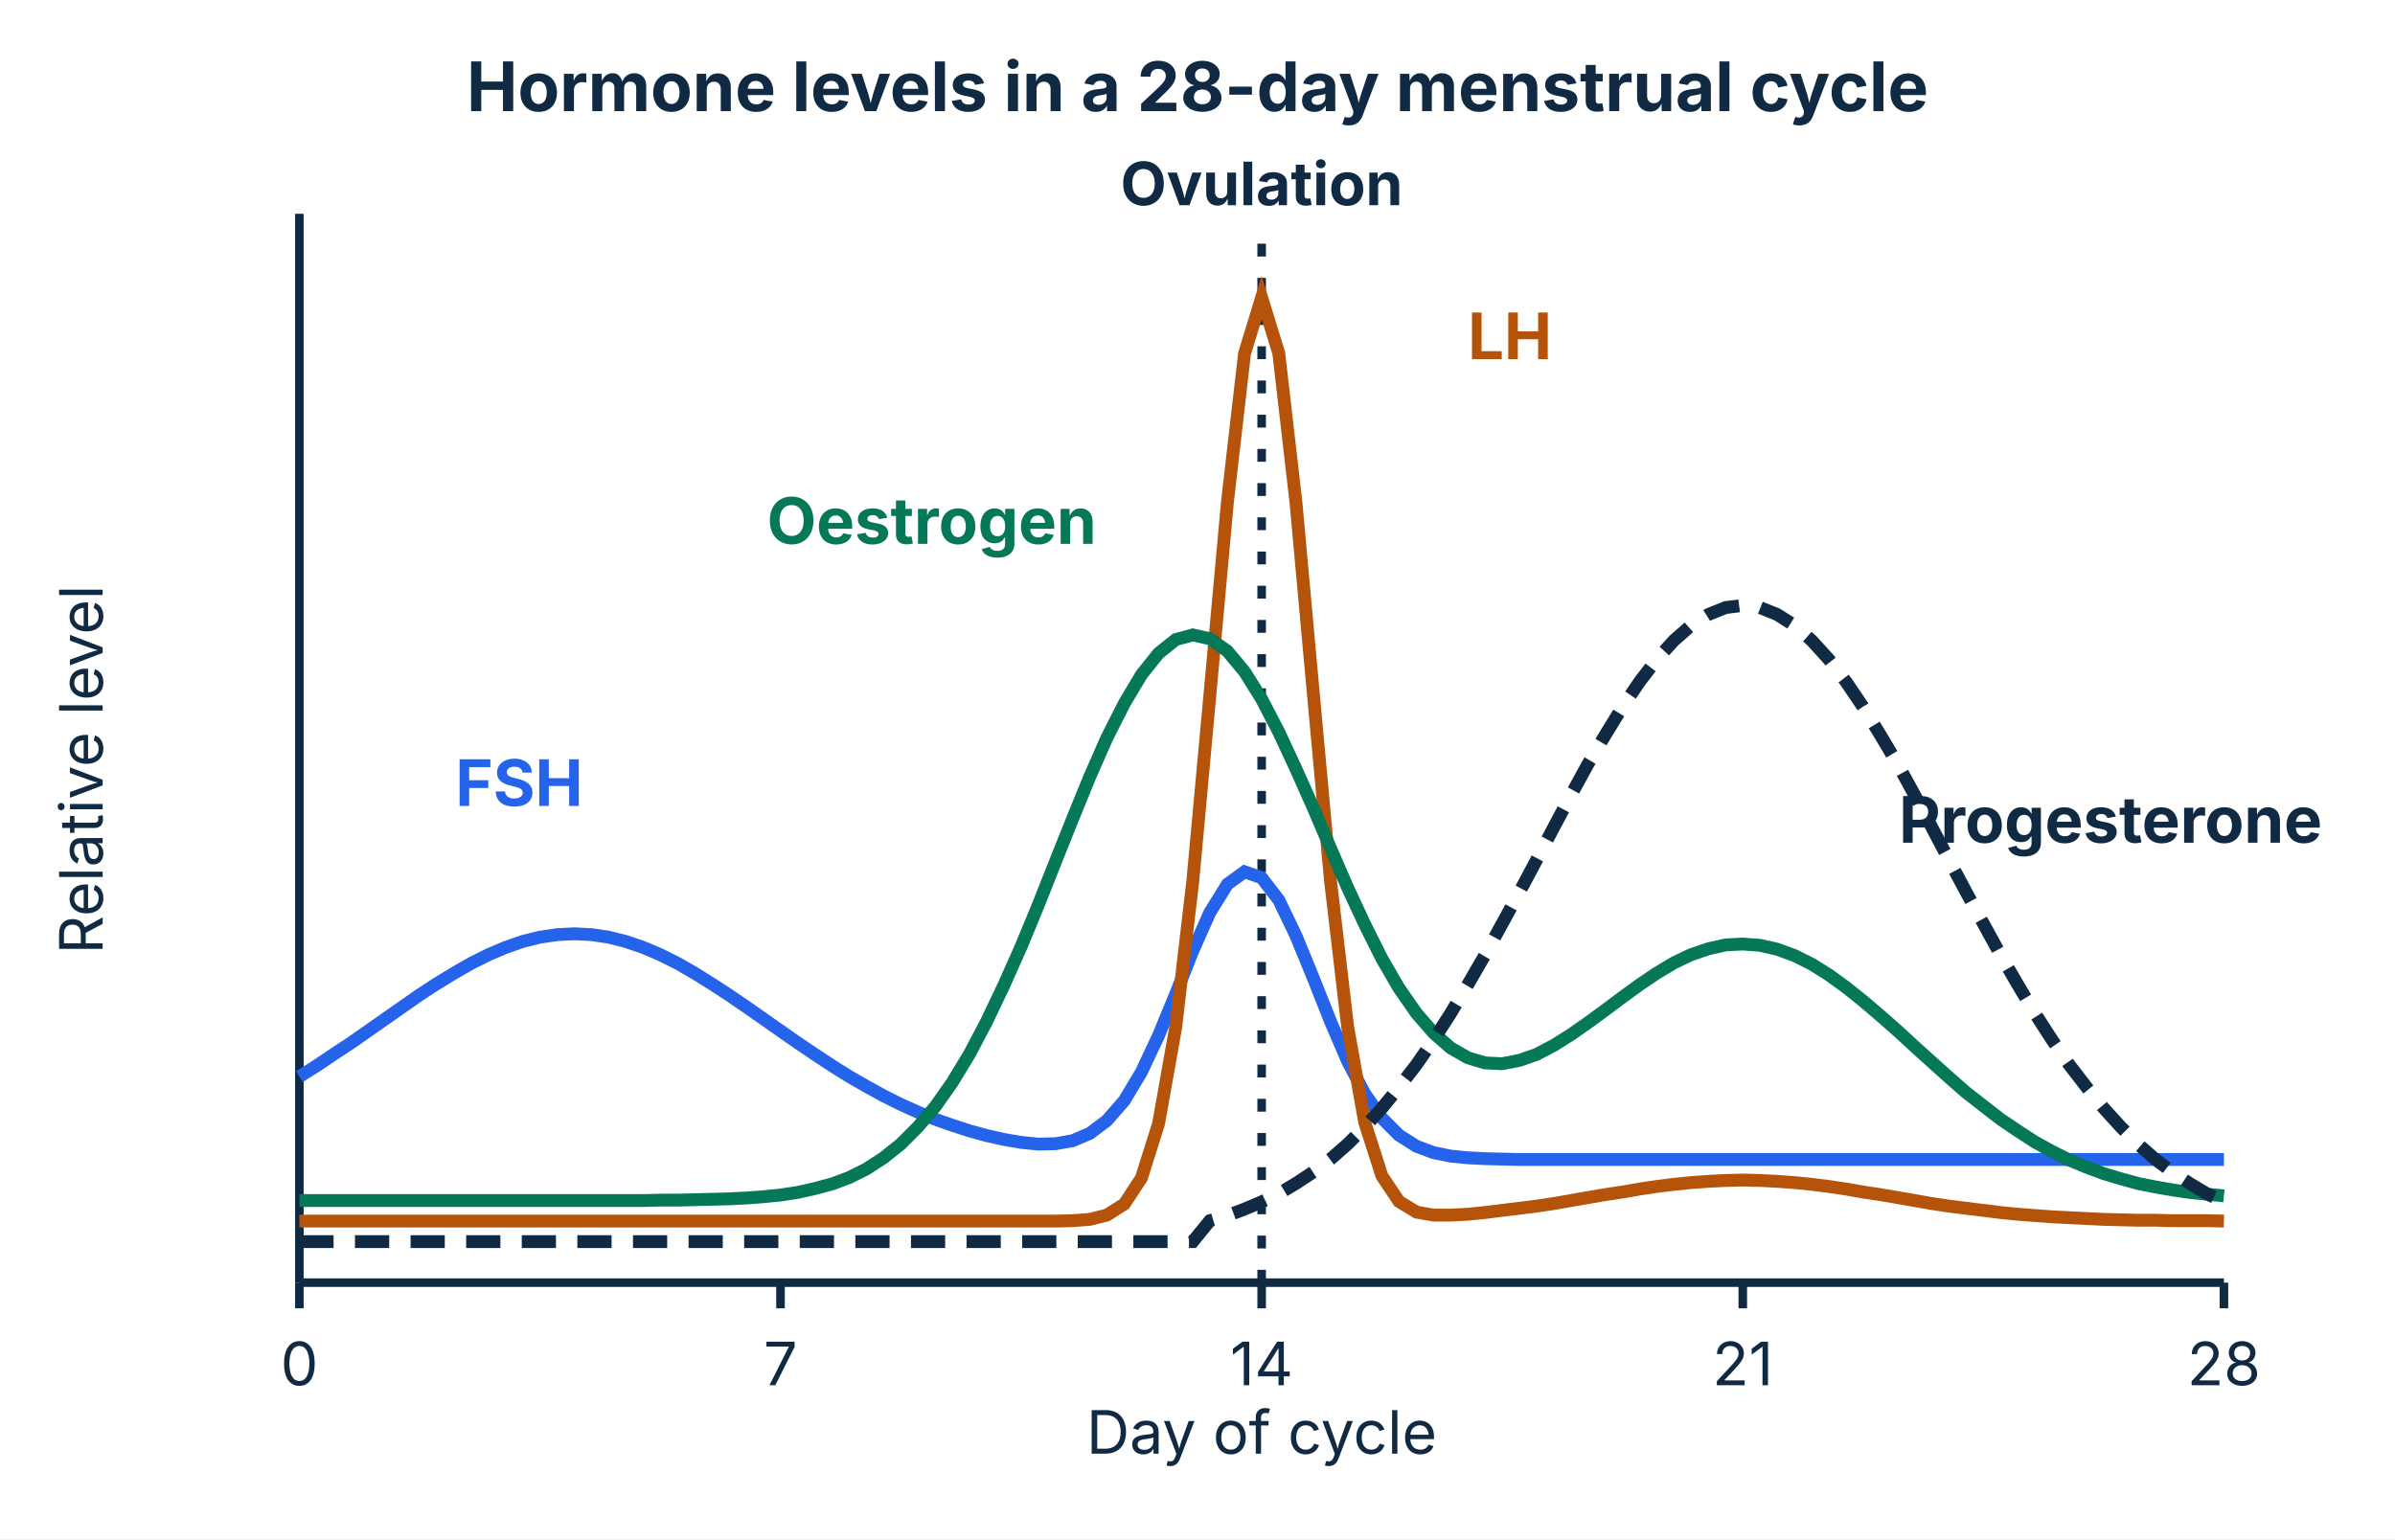
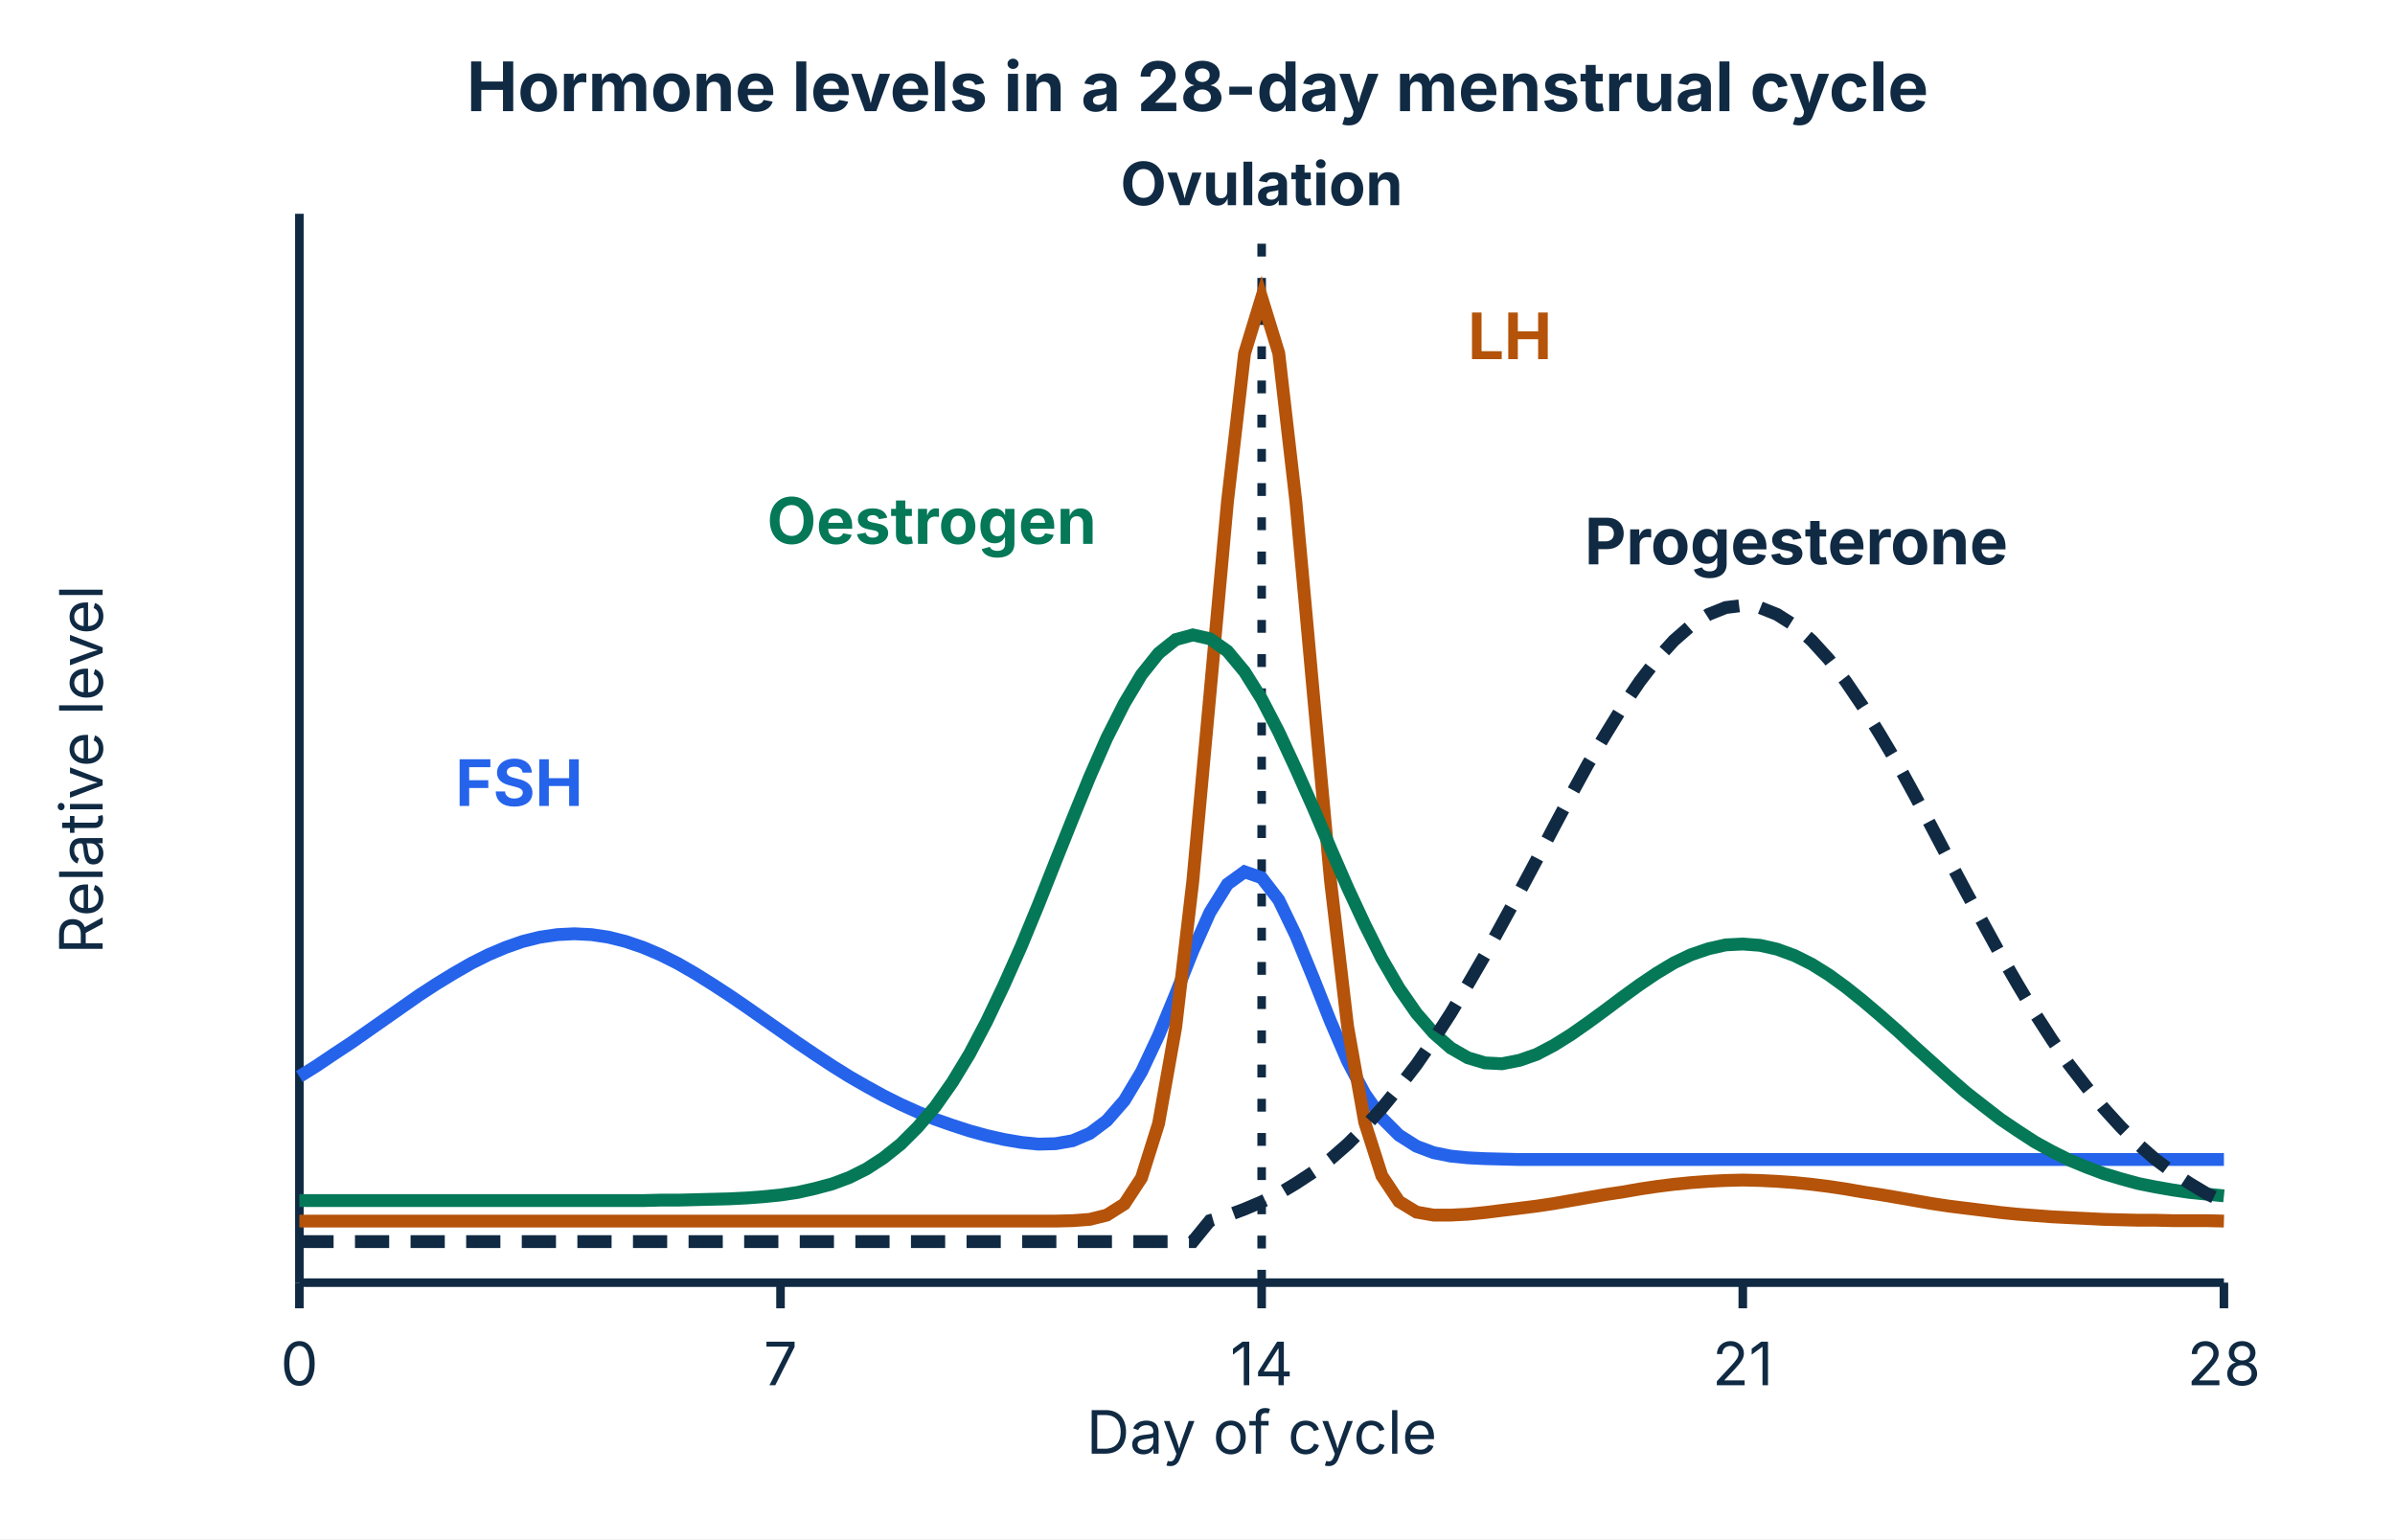
<svg xmlns="http://www.w3.org/2000/svg" viewBox="0 0 560 360" font-family="Inter, Arial, sans-serif" role="img">
  <rect x="0" y="0" width="560" height="360" fill="#FFFFFF" />
  <defs>
    <marker id="ah" viewBox="0 0 10 10" refX="9" refY="5" markerWidth="7" markerHeight="7" orient="auto-start-reverse">
      <path d="M0,0 L10,5 L0,10 z" fill="#102A43" />
    </marker>
    <marker id="ab" viewBox="0 0 10 10" refX="9" refY="5" markerWidth="7" markerHeight="7" orient="auto-start-reverse">
      <path d="M0,0 L10,5 L0,10 z" fill="#2563EB" />
    </marker>
    <marker id="aa" viewBox="0 0 10 10" refX="9" refY="5" markerWidth="7" markerHeight="7" orient="auto-start-reverse">
      <path d="M0,0 L10,5 L0,10 z" fill="#B45309" />
    </marker>
  </defs>
  <text x="280" y="26" font-size="16" text-anchor="middle" fill="#102A43" font-weight="700">Hormone levels in a 28-day menstrual cycle</text>
  <line x1="70" y1="300" x2="520" y2="300" stroke="#102A43" stroke-width="2" />
  <line x1="70" y1="300" x2="70" y2="50" stroke="#102A43" stroke-width="2" />
  <line x1="70" y1="300" x2="70" y2="306" stroke="#102A43" stroke-width="2" />
  <text x="70" y="324" font-size="14" text-anchor="middle" fill="#102A43" font-weight="400">0</text>
  <line x1="182.5" y1="300" x2="182.5" y2="306" stroke="#102A43" stroke-width="2" />
  <text x="182.5" y="324" font-size="14" text-anchor="middle" fill="#102A43" font-weight="400">7</text>
  <line x1="295" y1="300" x2="295" y2="306" stroke="#102A43" stroke-width="2" />
  <text x="295" y="324" font-size="14" text-anchor="middle" fill="#102A43" font-weight="400">14</text>
  <line x1="407.5" y1="300" x2="407.5" y2="306" stroke="#102A43" stroke-width="2" />
  <text x="407.5" y="324" font-size="14" text-anchor="middle" fill="#102A43" font-weight="400">21</text>
  <line x1="520" y1="300" x2="520" y2="306" stroke="#102A43" stroke-width="2" />
  <text x="520" y="324" font-size="14" text-anchor="middle" fill="#102A43" font-weight="400">28</text>
  <text x="295" y="340" font-size="14" text-anchor="middle" fill="#102A43" font-weight="400">Day of cycle</text>
  <text x="24" y="180" font-size="14" text-anchor="middle" fill="#102A43" font-weight="400" transform="rotate(-90 24 180)">Relative level</text>
  <line x1="295" y1="300" x2="295" y2="54" stroke="#102A43" stroke-width="2" stroke-dasharray="3 5" />
  <text x="295" y="48" font-size="14" text-anchor="middle" fill="#102A43" font-weight="700">Ovulation</text>
  <rect x="70" y="334" width="80.4" height="0.1" rx="0" fill="none" stroke="none" stroke-width="0" />
  <polyline points="70,251.8 74,249.3 78,246.6 82.1,243.9 86.1,241.1 90.1,238.3 94.1,235.5 98.1,232.7 102.1,230.1 106.2,227.6 110.2,225.3 114.2,223.3 118.2,221.6 122.2,220.2 126.2,219.2 130.3,218.6 134.3,218.4 138.3,218.6 142.3,219.2 146.3,220.2 150.4,221.6 154.4,223.3 158.4,225.3 162.4,227.6 166.4,230.1 170.4,232.7 174.5,235.5 178.5,238.3 182.5,241.1 186.5,243.9 190.5,246.6 194.6,249.3 198.6,251.8 202.6,254.1 206.6,256.3 210.6,258.3 214.6,260.1 218.7,261.8 222.7,263.2 226.7,264.5 230.7,265.6 234.7,266.5 238.8,267.2 242.8,267.6 246.8,267.5 250.8,266.8 254.8,265.1 258.8,262.1 262.9,257.4 266.9,250.7 270.9,242.2 274.9,232.5 278.9,222.4 282.9,213.4 287,206.8 291,203.9 295,205.3 299,210.5 303,218.8 307.1,228.8 311.1,238.9 315.1,248.2 319.1,255.8 323.1,261.5 327.1,265.5 331.2,268.1 335.2,269.6 339.2,270.4 343.2,270.8 347.2,271 351.2,271.1 355.3,271.2 359.3,271.2 363.3,271.2 367.3,271.2 371.3,271.2 375.4,271.2 379.4,271.2 383.4,271.2 387.4,271.2 391.4,271.2 395.4,271.2 399.5,271.2 403.5,271.2 407.5,271.2 411.5,271.2 415.5,271.2 419.6,271.2 423.6,271.2 427.6,271.2 431.6,271.2 435.6,271.2 439.6,271.2 443.7,271.2 447.7,271.2 451.7,271.2 455.7,271.2 459.7,271.2 463.8,271.2 467.8,271.2 471.8,271.2 475.8,271.2 479.8,271.2 483.8,271.2 487.9,271.2 491.9,271.2 495.9,271.2 499.9,271.2 503.9,271.2 507.9,271.2 512,271.2 516,271.2 520,271.2" fill="none" stroke="#2563EB" stroke-width="3" />
  <polyline points="70,285.6 74,285.6 78,285.6 82.1,285.6 86.1,285.6 90.1,285.6 94.1,285.6 98.1,285.6 102.1,285.6 106.2,285.6 110.2,285.6 114.2,285.6 118.2,285.6 122.2,285.6 126.2,285.6 130.3,285.6 134.3,285.6 138.3,285.6 142.3,285.6 146.3,285.6 150.4,285.6 154.4,285.6 158.4,285.6 162.4,285.6 166.4,285.6 170.4,285.6 174.5,285.6 178.5,285.6 182.5,285.6 186.5,285.6 190.5,285.6 194.6,285.6 198.6,285.6 202.6,285.6 206.6,285.6 210.6,285.6 214.6,285.6 218.7,285.6 222.7,285.6 226.7,285.6 230.7,285.6 234.7,285.6 238.8,285.6 242.8,285.6 246.8,285.6 250.8,285.5 254.8,285.2 258.8,284.2 262.9,281.6 266.9,275.5 270.9,262.8 274.9,240.3 278.9,206.1 282.9,162.5 287,117.4 291,82.7 295,69.6 299,82.6 303,117.3 307.1,162.4 311.1,206 315.1,240.1 319.1,262.5 323.1,275 327.1,281 331.2,283.5 335.2,284.2 339.2,284.2 343.2,284 347.2,283.6 351.2,283.1 355.3,282.6 359.3,282.1 363.3,281.5 367.3,280.8 371.3,280.1 375.4,279.4 379.4,278.8 383.4,278.1 387.4,277.5 391.4,277 395.4,276.6 399.5,276.3 403.5,276.1 407.5,276 411.5,276.1 415.5,276.3 419.6,276.6 423.6,277 427.6,277.5 431.6,278.1 435.6,278.8 439.6,279.4 443.7,280.1 447.7,280.8 451.7,281.5 455.7,282.1 459.7,282.6 463.8,283.1 467.8,283.6 471.8,284 475.8,284.3 479.8,284.6 483.8,284.8 487.9,285 491.9,285.2 495.9,285.3 499.9,285.4 503.9,285.4 507.9,285.5 512,285.5 516,285.5 520,285.6" fill="none" stroke="#B45309" stroke-width="3" />
  <polyline points="70,280.8 74,280.8 78,280.8 82.1,280.8 86.1,280.8 90.1,280.8 94.1,280.8 98.1,280.8 102.1,280.8 106.2,280.8 110.2,280.8 114.2,280.8 118.2,280.8 122.2,280.8 126.2,280.8 130.3,280.8 134.3,280.8 138.3,280.8 142.3,280.8 146.3,280.8 150.4,280.8 154.4,280.7 158.4,280.7 162.4,280.6 166.4,280.5 170.4,280.4 174.5,280.2 178.5,279.9 182.5,279.5 186.5,278.9 190.5,278 194.6,276.9 198.6,275.4 202.6,273.4 206.6,270.8 210.6,267.6 214.6,263.6 218.7,258.8 222.7,253.1 226.7,246.5 230.7,238.9 234.7,230.5 238.8,221.3 242.8,211.6 246.8,201.5 250.8,191.5 254.8,181.7 258.8,172.6 262.9,164.5 266.9,157.8 270.9,152.8 274.9,149.6 278.9,148.5 282.9,149.4 287,152.3 291,157.1 295,163.5 299,171.2 303,179.8 307.1,189 311.1,198.4 315.1,207.6 319.1,216.2 323.1,224.2 327.1,231.1 331.2,237 335.2,241.6 339.2,245.1 343.2,247.4 347.2,248.6 351.2,248.8 355.3,248 359.3,246.6 363.3,244.5 367.3,242 371.3,239.2 375.4,236.2 379.4,233.2 383.4,230.3 387.4,227.6 391.4,225.2 395.4,223.3 399.5,221.9 403.5,221 407.5,220.8 411.5,221.1 415.5,222 419.6,223.5 423.6,225.5 427.6,228 431.6,230.9 435.6,234.1 439.6,237.5 443.7,241.1 447.7,244.8 451.7,248.4 455.7,252 459.7,255.5 463.8,258.7 467.8,261.8 471.8,264.5 475.8,267.1 479.8,269.3 483.8,271.3 487.9,273 491.9,274.5 495.9,275.7 499.9,276.8 503.9,277.6 507.9,278.3 512,278.9 516,279.3 520,279.7" fill="none" stroke="#047857" stroke-width="3" />
  <polyline points="70,290.4 74,290.4 78,290.4 82.1,290.4 86.1,290.4 90.1,290.4 94.1,290.4 98.1,290.4 102.1,290.4 106.2,290.4 110.2,290.4 114.2,290.4 118.2,290.4 122.2,290.4 126.2,290.4 130.3,290.4 134.3,290.4 138.3,290.4 142.3,290.4 146.3,290.4 150.4,290.4 154.4,290.4 158.4,290.4 162.4,290.4 166.4,290.4 170.4,290.4 174.5,290.4 178.5,290.4 182.5,290.4 186.5,290.4 190.5,290.4 194.6,290.4 198.6,290.4 202.6,290.4 206.6,290.4 210.6,290.4 214.6,290.4 218.7,290.4 222.7,290.4 226.7,290.4 230.7,290.4 234.7,290.4 238.8,290.4 242.8,290.4 246.8,290.4 250.8,290.4 254.8,290.4 258.8,290.4 262.9,290.4 266.9,290.4 270.9,290.4 274.9,290.4 278.9,290.4 282.9,285.5 287,284.3 291,282.8 295,281.1 299,279.2 303,276.8 307.1,274.1 311.1,271.1 315.1,267.6 319.1,263.6 323.1,259.2 327.1,254.3 331.2,249 335.2,243.2 339.2,237 343.2,230.3 347.2,223.4 351.2,216.1 355.3,208.6 359.3,201.1 363.3,193.5 367.3,186 371.3,178.7 375.4,171.8 379.4,165.3 383.4,159.4 387.4,154.2 391.4,149.8 395.4,146.3 399.5,143.7 403.5,142.1 407.5,141.6 411.5,142.1 415.5,143.7 419.6,146.3 423.6,149.8 427.6,154.2 431.6,159.4 435.6,165.3 439.6,171.8 443.7,178.7 447.7,186 451.7,193.5 455.7,201.1 459.7,208.6 463.8,216.1 467.8,223.4 471.8,230.3 475.8,237 479.8,243.2 483.8,249 487.9,254.3 491.9,259.2 495.9,263.6 499.9,267.6 503.9,271.1 507.9,274.1 512,276.8 516,279.2 520,281.1" fill="none" stroke="#102A43" stroke-width="3" stroke-dasharray="8 5" />
  <text x="121.4" y="188.5" font-size="15" text-anchor="middle" fill="#2563EB" font-weight="700">FSH</text>
  <text x="343.2" y="84" font-size="15" text-anchor="start" fill="#B45309" font-weight="700">LH</text>
  <text x="256.4" y="127.2" font-size="15" text-anchor="end" fill="#047857" font-weight="700">Oestrogen</text>
-   <text x="444.0" y="197.1" font-size="15" text-anchor="start" fill="#102A43" font-weight="700">Progesterone</text>
+   <text x="420.0" y="132.0" font-size="15" text-anchor="middle" fill="#102A43" font-weight="700">Progesterone</text>
</svg>
